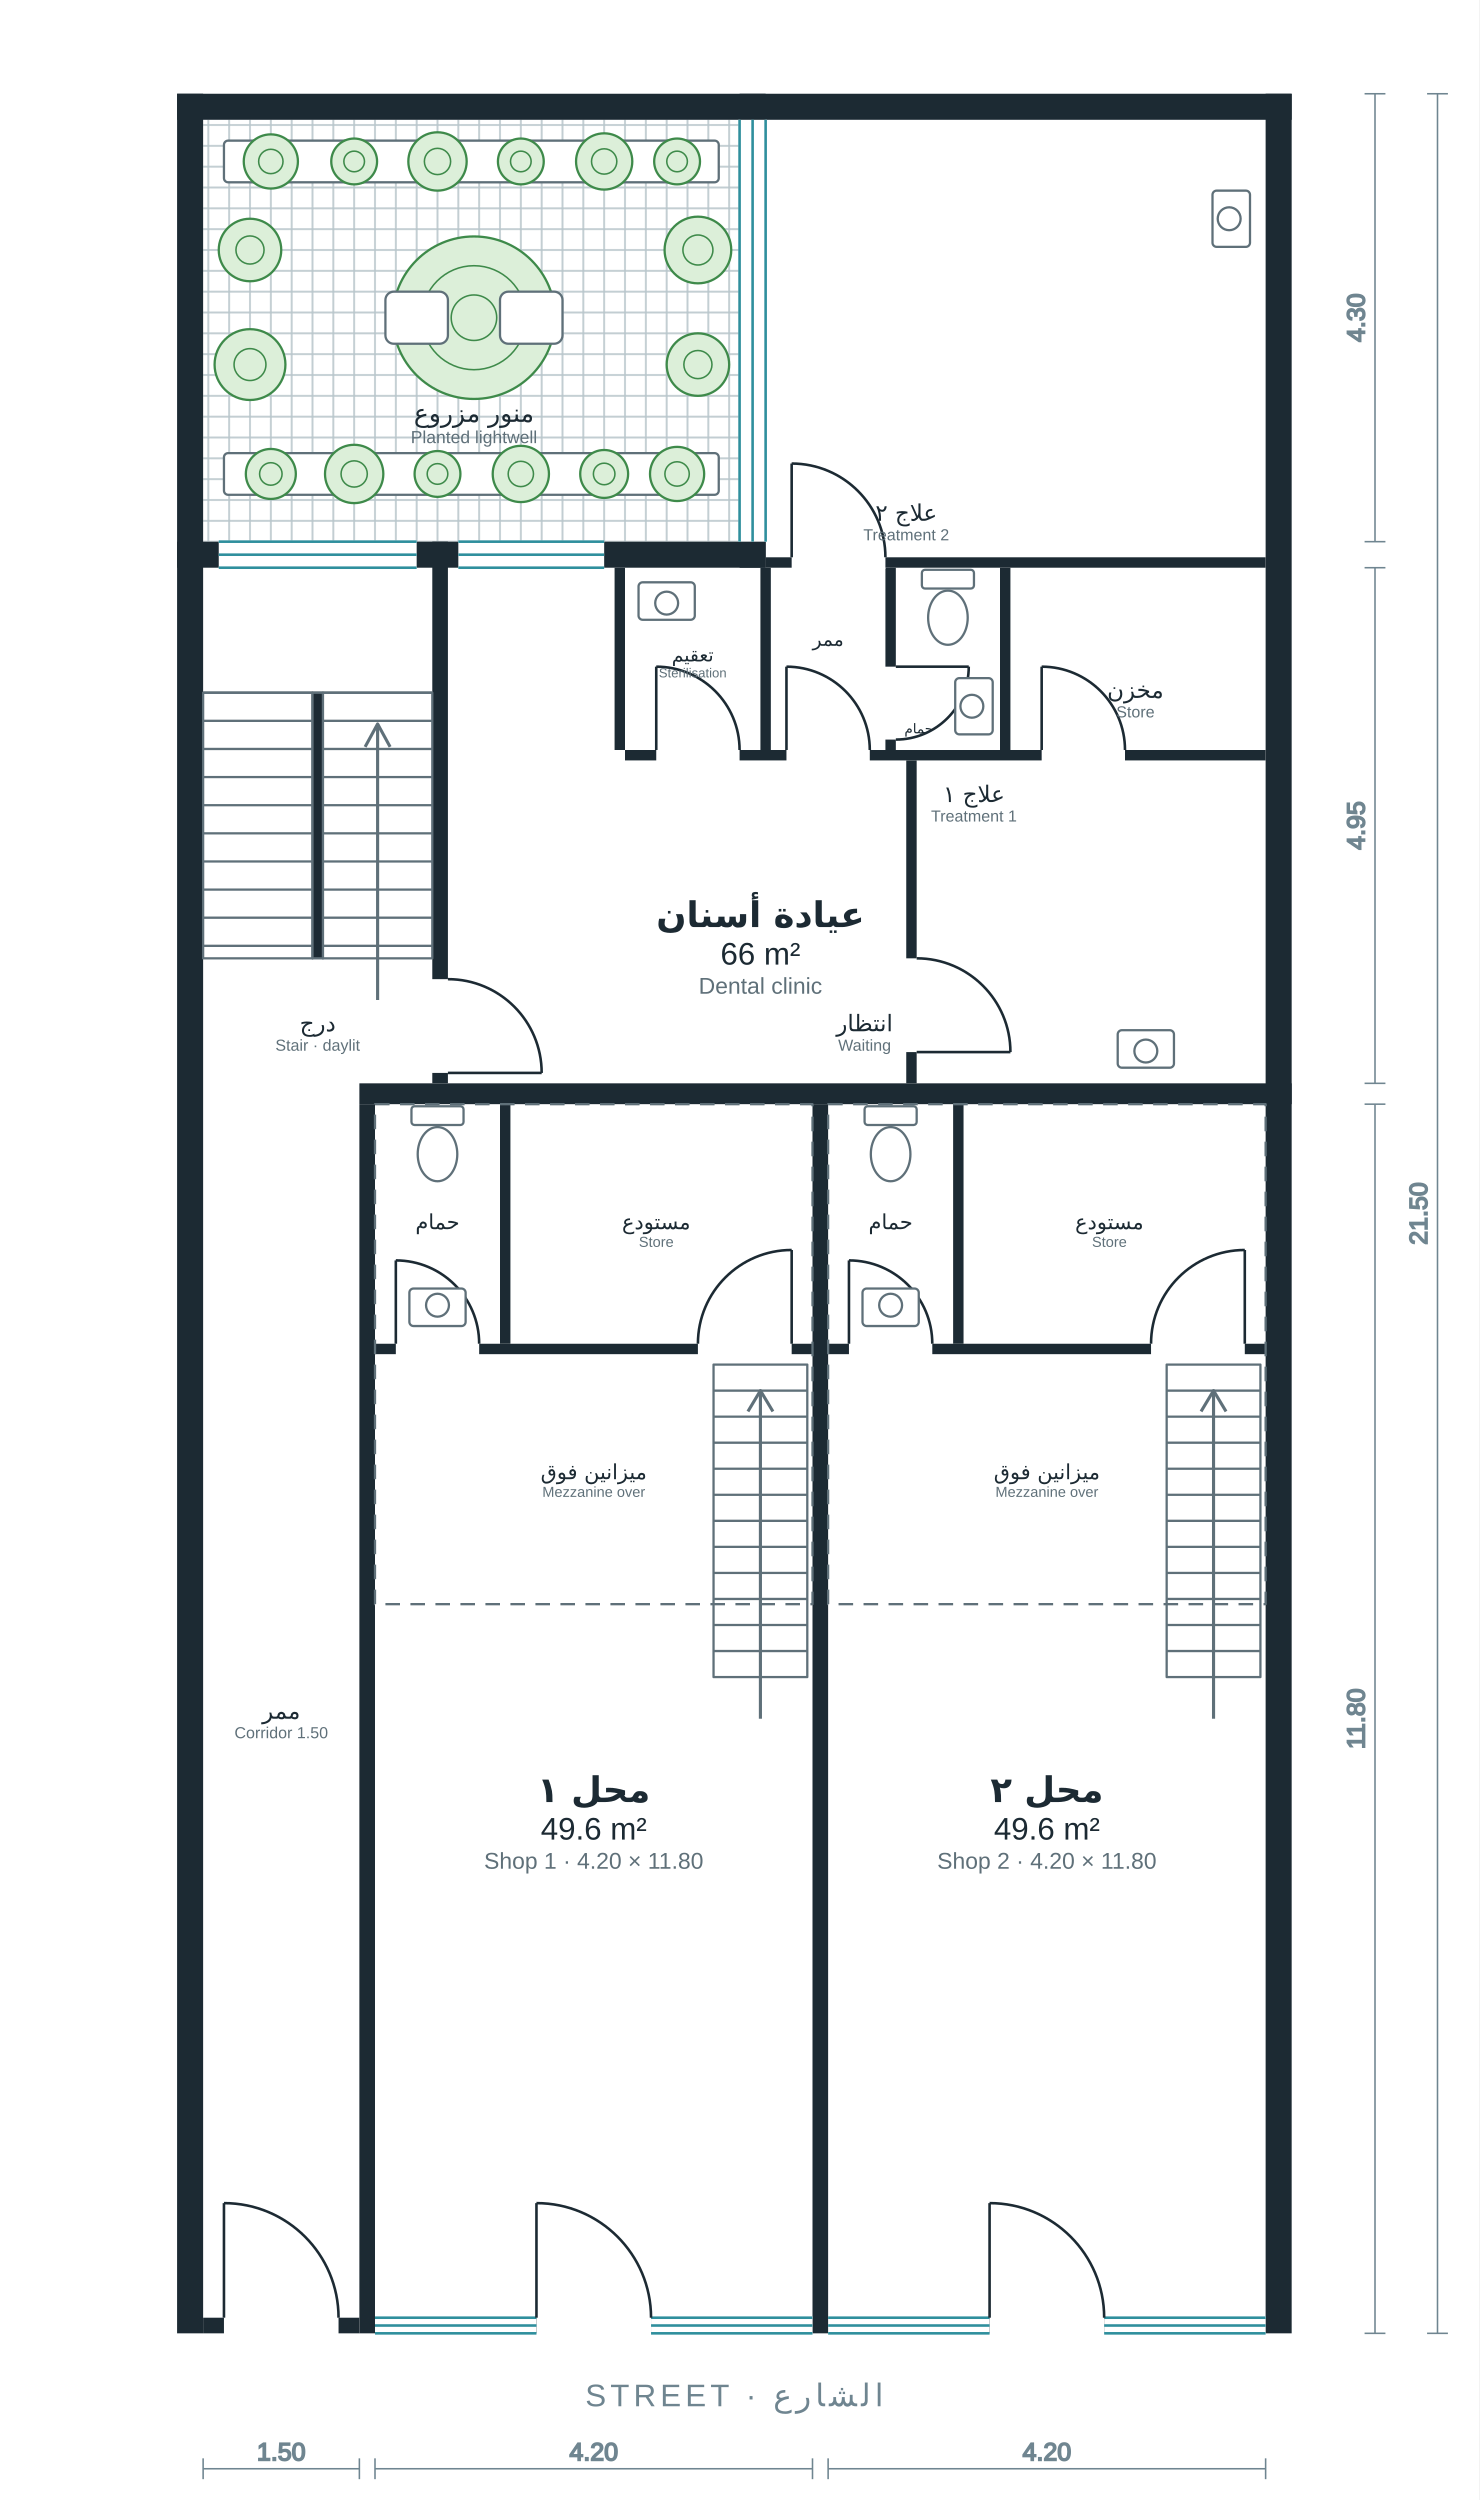
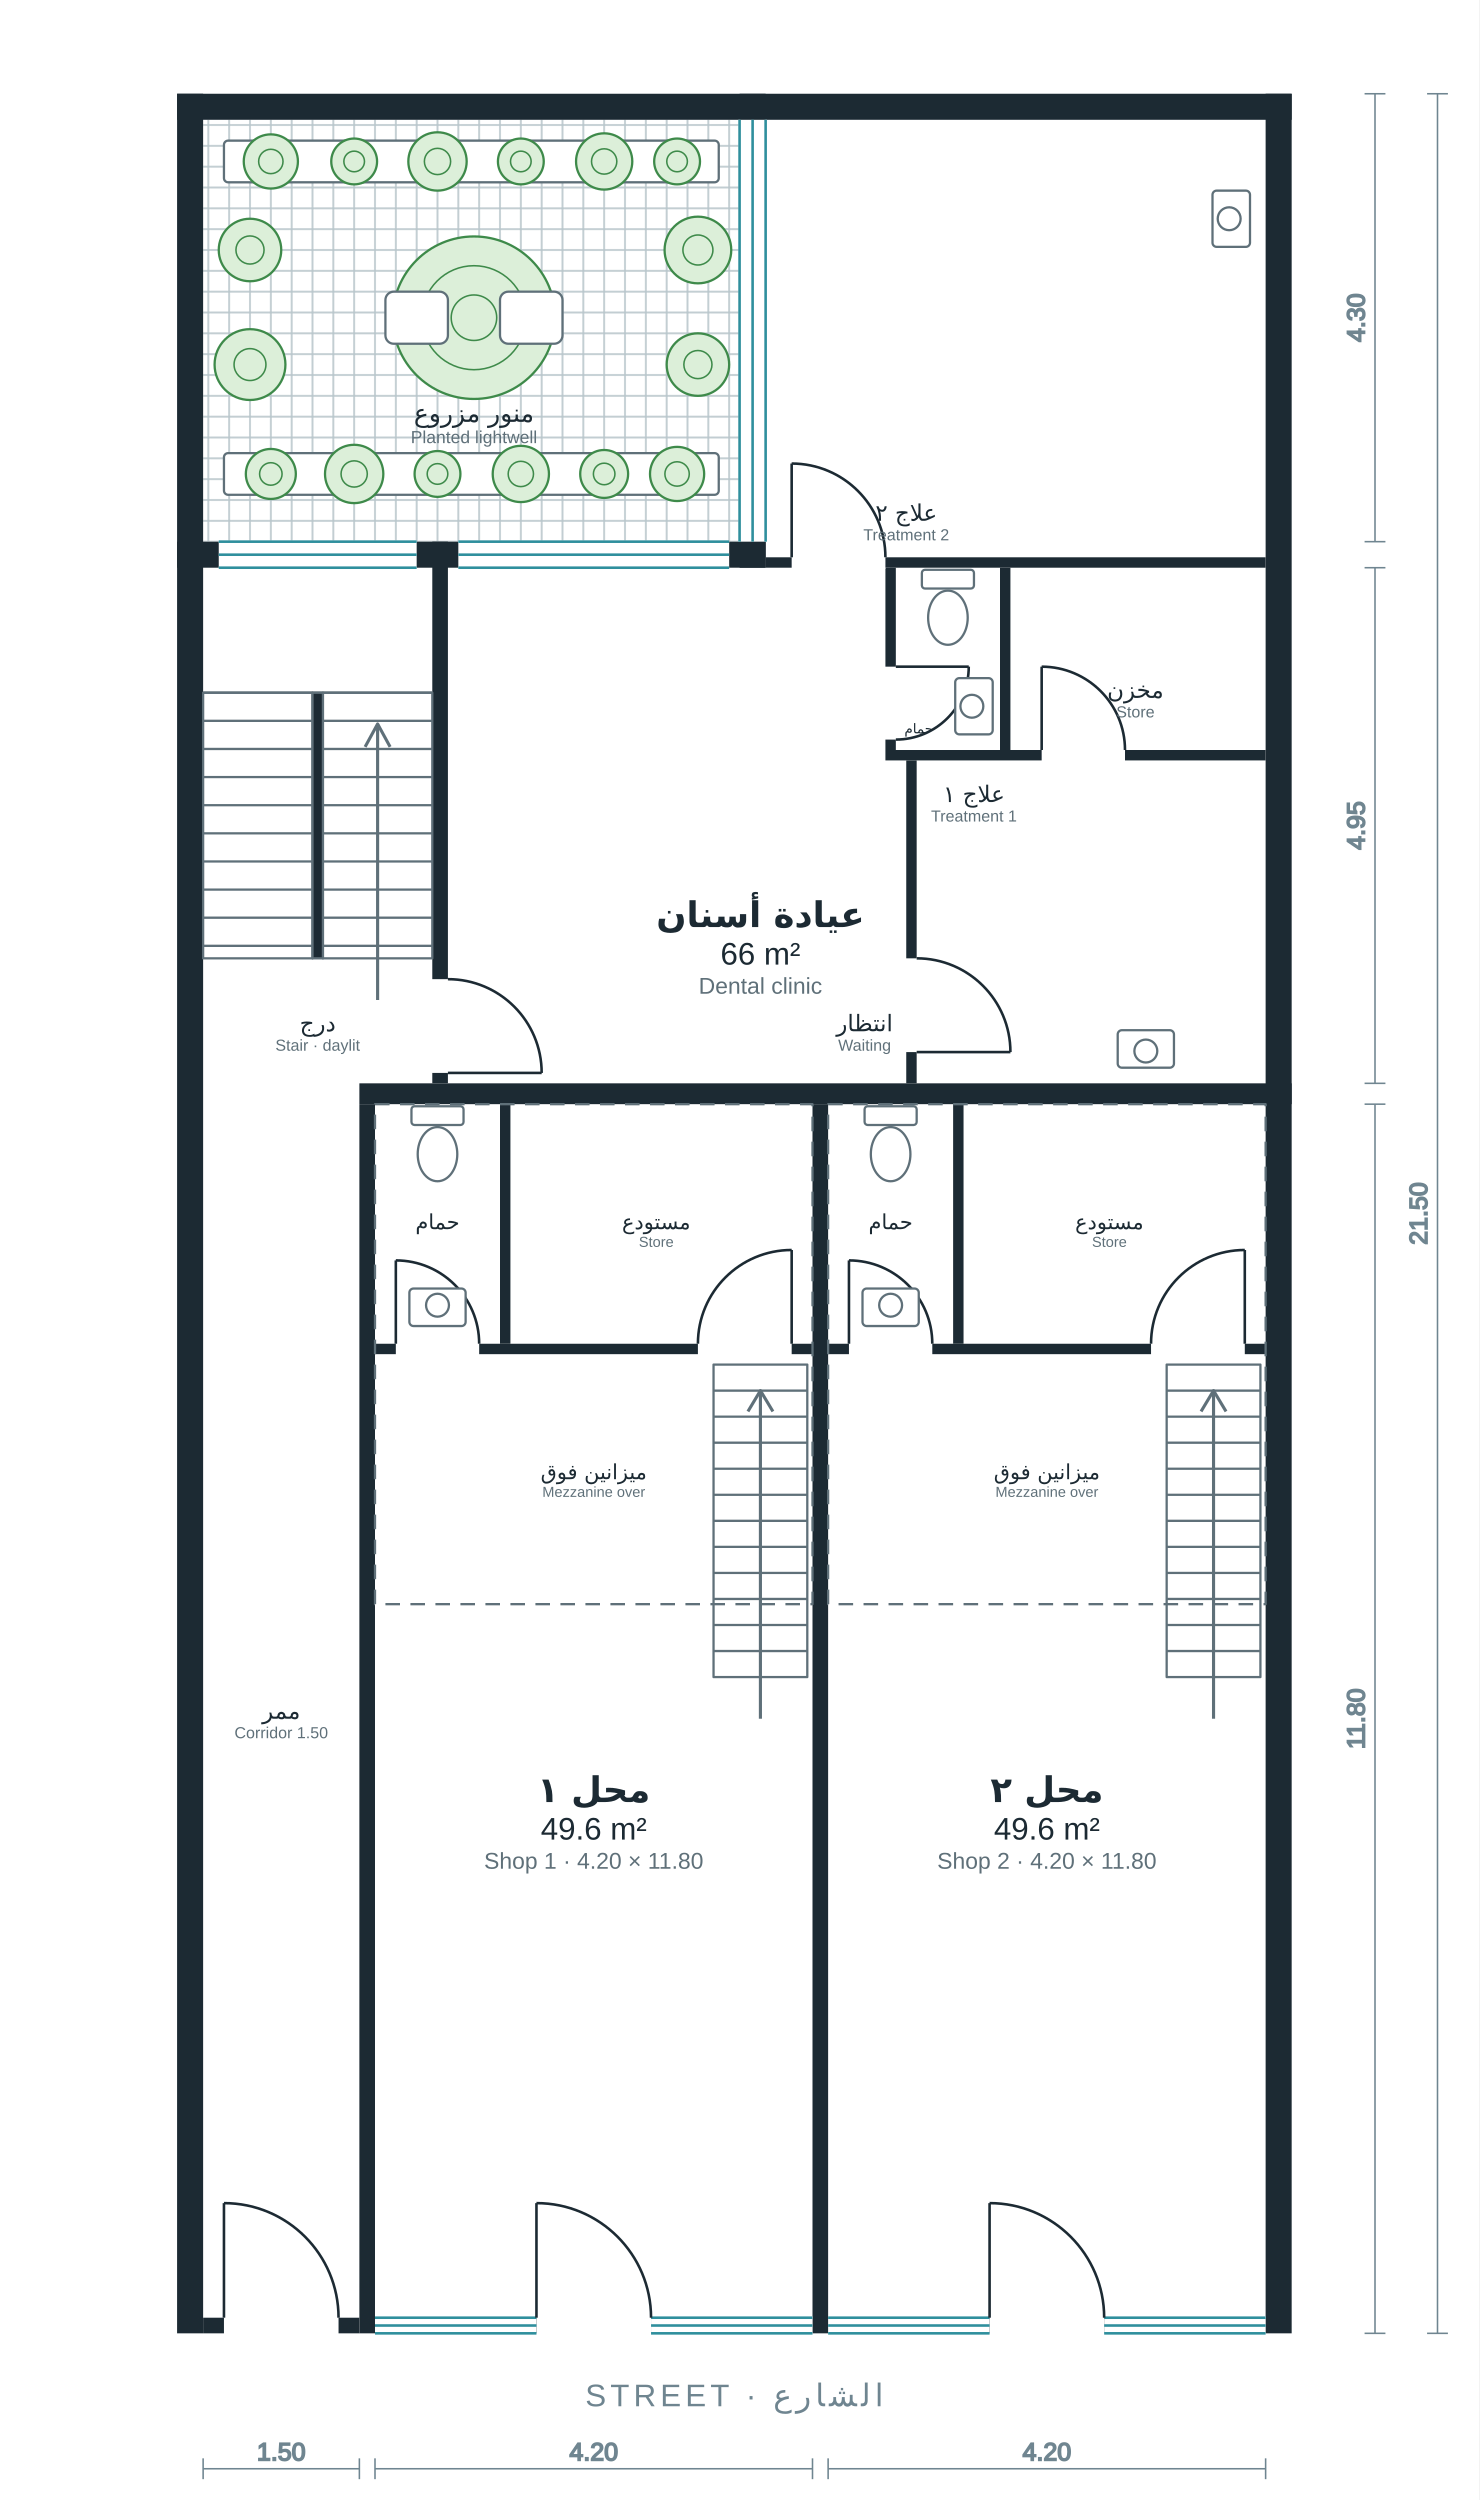
<svg xmlns="http://www.w3.org/2000/svg" viewBox="-170 -90 1420 2400" width="1420" height="2400" font-family="'IBM Plex Sans','IBM Plex Sans Arabic',-apple-system,'Helvetica Neue',Arial,sans-serif">
  <defs>
    <pattern id="terrace" width="28" height="28" patternUnits="userSpaceOnUse" patternTransform="rotate(45)">
      <line x1="0" y1="0" x2="0" y2="28" stroke="#b7c4ca" stroke-width="2" />
    </pattern>
    <pattern id="well" width="20" height="20" patternUnits="userSpaceOnUse">
      <line x1="0" y1="10" x2="20" y2="10" stroke="#b7c4ca" stroke-width="1.5" />
      <line x1="10" y1="0" x2="10" y2="20" stroke="#b7c4ca" stroke-width="1.5" />
    </pattern>
  </defs>
  <rect x="-170" y="-90" width="1420" height="2400" fill="#fff" />
  <g id="fill">
    <rect x="25" y="25" width="515" height="405" fill="url(#well)" />
  </g>
  <g id="wall" fill="#1c2a33">
    <rect x="0" y="0" width="25" height="2150" />
    <rect x="1045" y="0" width="25" height="2150" />
    <rect x="0" y="0" width="1070" height="25" />
    <rect x="540" y="0" width="25" height="455" />
    <rect x="0" y="430" width="565" height="25" />
    <rect x="245" y="430" width="15" height="520" />
    <rect x="700" y="640" width="10" height="310" />
-     <rect x="430" y="630" width="615" height="10" />
-     <rect x="420" y="455" width="10" height="175" />
-     <rect x="560" y="455" width="10" height="175" />
+     <rect x="680" y="630" width="365" height="10" />
    <rect x="680" y="455" width="10" height="175" />
    <rect x="790" y="455" width="10" height="175" />
    <rect x="565" y="445" width="480" height="10" />
    <rect x="175" y="950" width="895" height="20" />
    <rect x="175" y="970" width="15" height="1180" />
    <rect x="610" y="970" width="15" height="1180" />
    <rect x="25" y="2135" width="150" height="15" />
    <rect x="190" y="2135" width="420" height="15" />
    <rect x="190" y="1200" width="420" height="10" />
    <rect x="310" y="970" width="10" height="230" />
    <rect x="625" y="2135" width="420" height="15" />
    <rect x="625" y="1200" width="420" height="10" />
    <rect x="745" y="970" width="10" height="230" />
  </g>
  <g id="open" fill="#fff">
    <rect x="244" y="850" width="17" height="90" />
    <rect x="699" y="830" width="12" height="90" />
-     <rect x="270" y="429" width="140" height="27" />
-     <rect x="460" y="629" width="80" height="12" />
-     <rect x="585" y="629" width="80" height="12" />
+     <rect x="270" y="429" width="260" height="27" />
    <rect x="679" y="550" width="12" height="70" />
    <rect x="830" y="629" width="80" height="12" />
    <rect x="590" y="444" width="90" height="12" />
    <rect x="539" y="25" width="27" height="405" />
    <rect x="40" y="429" width="190" height="27" />
    <rect x="45" y="2134" width="110" height="17" />
    <rect x="190" y="2134" width="155" height="17" />
    <rect x="455" y="2134" width="155" height="17" />
    <rect x="345" y="2134" width="110" height="17" />
    <rect x="210" y="1199" width="80" height="12" />
    <rect x="500" y="1199" width="90" height="12" />
    <rect x="625" y="2134" width="155" height="17" />
    <rect x="890" y="2134" width="155" height="17" />
    <rect x="780" y="2134" width="110" height="17" />
    <rect x="645" y="1199" width="80" height="12" />
    <rect x="935" y="1199" width="90" height="12" />
  </g>
  <g id="glass" fill="none" stroke="#2f8f9d" stroke-width="2.5">
-     <line x1="270" y1="430" x2="410" y2="430" />
-     <line x1="270" y1="442.5" x2="410" y2="442.5" />
-     <line x1="270" y1="455" x2="410" y2="455" />
+     <line x1="270" y1="430" x2="530" y2="430" />
+     <line x1="270" y1="442.5" x2="530" y2="442.5" />
+     <line x1="270" y1="455" x2="530" y2="455" />
    <line x1="540" y1="25" x2="540" y2="430" />
    <line x1="552.5" y1="25" x2="552.5" y2="430" />
    <line x1="565" y1="25" x2="565" y2="430" />
    <line x1="40" y1="430" x2="230" y2="430" />
    <line x1="40" y1="442.5" x2="230" y2="442.5" />
    <line x1="40" y1="455" x2="230" y2="455" />
    <line x1="190" y1="2135" x2="345" y2="2135" />
    <line x1="190" y1="2142.5" x2="345" y2="2142.5" />
    <line x1="190" y1="2150" x2="345" y2="2150" />
    <line x1="455" y1="2135" x2="610" y2="2135" />
    <line x1="455" y1="2142.5" x2="610" y2="2142.5" />
    <line x1="455" y1="2150" x2="610" y2="2150" />
    <line x1="625" y1="2135" x2="780" y2="2135" />
    <line x1="625" y1="2142.5" x2="780" y2="2142.5" />
    <line x1="625" y1="2150" x2="780" y2="2150" />
    <line x1="890" y1="2135" x2="1045" y2="2135" />
    <line x1="890" y1="2142.5" x2="1045" y2="2142.5" />
    <line x1="890" y1="2150" x2="1045" y2="2150" />
  </g>
  <g id="door" fill="none" stroke="#1c2a33" stroke-width="2.5">
    <line x1="260" y1="940" x2="350" y2="940" />
    <path d="M350 940 A90 90 0 0 0 260 850" />
    <line x1="710" y1="920" x2="800" y2="920" />
    <path d="M800 920 A90 90 0 0 0 710 830" />
-     <line x1="460" y1="630" x2="460" y2="550" />
-     <path d="M460 550 A80 80 0 0 1 540 630" />
-     <line x1="585" y1="630" x2="585" y2="550" />
-     <path d="M585 550 A80 80 0 0 1 665 630" />
    <line x1="690" y1="550" x2="760" y2="550" />
    <path d="M760 550 A70 70 0 0 1 690 620" />
    <line x1="830" y1="630" x2="830" y2="550" />
    <path d="M830 550 A80 80 0 0 1 910 630" />
    <line x1="590" y1="445" x2="590" y2="355" />
    <path d="M590 355 A90 90 0 0 1 680 445" />
    <line x1="45" y1="2135" x2="45" y2="2025" />
    <path d="M45 2025 A110 110 0 0 1 155 2135" />
    <line x1="345" y1="2135" x2="345" y2="2025" />
    <path d="M345 2025 A110 110 0 0 1 455 2135" />
    <line x1="210" y1="1200" x2="210" y2="1120" />
    <path d="M210 1120 A80 80 0 0 1 290 1200" />
    <line x1="590" y1="1200" x2="590" y2="1110" />
    <path d="M590 1110 A90 90 0 0 0 500 1200" />
    <line x1="780" y1="2135" x2="780" y2="2025" />
    <path d="M780 2025 A110 110 0 0 1 890 2135" />
    <line x1="645" y1="1200" x2="645" y2="1120" />
    <path d="M645 1120 A80 80 0 0 1 725 1200" />
    <line x1="1025" y1="1200" x2="1025" y2="1110" />
    <path d="M1025 1110 A90 90 0 0 0 935 1200" />
  </g>
  <g id="furn" fill="#fff" stroke="#5f7079" stroke-width="2.2" stroke-linejoin="round">
    <rect x="45" y="45" width="475" height="40" rx="4" />
    <rect x="45" y="345" width="475" height="40" rx="4" />
    <g stroke="#3e8a4a" fill="#dcefd9">
      <circle cx="90" cy="65" r="26" />
      <circle cx="90" cy="65" r="11.7" fill="none" stroke-width="1.5" />
    </g>
    <g stroke="#3e8a4a" fill="#dcefd9">
      <circle cx="170" cy="65" r="22" />
      <circle cx="170" cy="65" r="9.9" fill="none" stroke-width="1.5" />
    </g>
    <g stroke="#3e8a4a" fill="#dcefd9">
      <circle cx="250" cy="65" r="28" />
      <circle cx="250" cy="65" r="12.6" fill="none" stroke-width="1.5" />
    </g>
    <g stroke="#3e8a4a" fill="#dcefd9">
      <circle cx="330" cy="65" r="22" />
      <circle cx="330" cy="65" r="9.9" fill="none" stroke-width="1.5" />
    </g>
    <g stroke="#3e8a4a" fill="#dcefd9">
      <circle cx="410" cy="65" r="27" />
      <circle cx="410" cy="65" r="12.15" fill="none" stroke-width="1.5" />
    </g>
    <g stroke="#3e8a4a" fill="#dcefd9">
      <circle cx="480" cy="65" r="22" />
      <circle cx="480" cy="65" r="9.9" fill="none" stroke-width="1.5" />
    </g>
    <g stroke="#3e8a4a" fill="#dcefd9">
      <circle cx="90" cy="365" r="24" />
      <circle cx="90" cy="365" r="10.8" fill="none" stroke-width="1.5" />
    </g>
    <g stroke="#3e8a4a" fill="#dcefd9">
      <circle cx="170" cy="365" r="28" />
      <circle cx="170" cy="365" r="12.6" fill="none" stroke-width="1.5" />
    </g>
    <g stroke="#3e8a4a" fill="#dcefd9">
      <circle cx="250" cy="365" r="22" />
      <circle cx="250" cy="365" r="9.9" fill="none" stroke-width="1.5" />
    </g>
    <g stroke="#3e8a4a" fill="#dcefd9">
      <circle cx="330" cy="365" r="27" />
      <circle cx="330" cy="365" r="12.15" fill="none" stroke-width="1.5" />
    </g>
    <g stroke="#3e8a4a" fill="#dcefd9">
      <circle cx="410" cy="365" r="23" />
      <circle cx="410" cy="365" r="10.35" fill="none" stroke-width="1.5" />
    </g>
    <g stroke="#3e8a4a" fill="#dcefd9">
      <circle cx="480" cy="365" r="26" />
      <circle cx="480" cy="365" r="11.7" fill="none" stroke-width="1.5" />
    </g>
    <g stroke="#3e8a4a" fill="#dcefd9">
      <circle cx="70" cy="150" r="30" />
      <circle cx="70" cy="150" r="13.5" fill="none" stroke-width="1.5" />
    </g>
    <g stroke="#3e8a4a" fill="#dcefd9">
      <circle cx="70" cy="260" r="34" />
      <circle cx="70" cy="260" r="15.3" fill="none" stroke-width="1.5" />
    </g>
    <g stroke="#3e8a4a" fill="#dcefd9">
      <circle cx="500" cy="150" r="32" />
      <circle cx="500" cy="150" r="14.4" fill="none" stroke-width="1.5" />
    </g>
    <g stroke="#3e8a4a" fill="#dcefd9">
      <circle cx="500" cy="260" r="30" />
      <circle cx="500" cy="260" r="13.5" fill="none" stroke-width="1.5" />
    </g>
    <g stroke="#3e8a4a" fill="#dcefd9">
      <circle cx="285" cy="215" r="78" />
      <circle cx="285" cy="215" r="49.92" fill="none" stroke-width="1.5" />
      <circle cx="285" cy="215" r="21.84" fill="none" stroke-width="1.5" />
    </g>
    <rect x="200" y="190" width="60" height="50" rx="8" />
    <rect x="310" y="190" width="60" height="50" rx="8" />
    <g transform="translate(930 917) rotate(0)">
      <rect x="-27" y="-18" width="54" height="36" rx="4" />
      <circle cx="0" cy="2" r="11" />
    </g>
    <g transform="translate(740 495) rotate(0)">
      <rect x="-25" y="-38" width="50" height="18" rx="3" />
      <ellipse cx="0" cy="8" rx="19" ry="26" />
    </g>
    <g transform="translate(765 588) rotate(90)">
-       <rect x="-27" y="-18" width="54" height="36" rx="4" />
-       <circle cx="0" cy="2" r="11" />
-     </g>
-     <g transform="translate(470 487) rotate(0)">
      <rect x="-27" y="-18" width="54" height="36" rx="4" />
      <circle cx="0" cy="2" r="11" />
    </g>
    <g transform="translate(1012 120) rotate(90)">
      <rect x="-27" y="-18" width="54" height="36" rx="4" />
      <circle cx="0" cy="2" r="11" />
    </g>
    <rect x="25.0" y="575" width="105.0" height="255" fill="none" />
    <line x1="25.0" y1="602" x2="130.0" y2="602" />
    <line x1="25.0" y1="629" x2="130.0" y2="629" />
    <line x1="25.0" y1="656" x2="130.0" y2="656" />
    <line x1="25.0" y1="683" x2="130.0" y2="683" />
    <line x1="25.0" y1="710" x2="130.0" y2="710" />
    <line x1="25.0" y1="737" x2="130.0" y2="737" />
    <line x1="25.0" y1="764" x2="130.0" y2="764" />
    <line x1="25.0" y1="791" x2="130.0" y2="791" />
    <line x1="25.0" y1="818" x2="130.0" y2="818" />
    <rect x="140.0" y="575" width="105.0" height="255" fill="none" />
    <line x1="140.0" y1="602" x2="245.0" y2="602" />
    <line x1="140.0" y1="629" x2="245.0" y2="629" />
    <line x1="140.0" y1="656" x2="245.0" y2="656" />
    <line x1="140.0" y1="683" x2="245.0" y2="683" />
    <line x1="140.0" y1="710" x2="245.0" y2="710" />
    <line x1="140.0" y1="737" x2="245.0" y2="737" />
    <line x1="140.0" y1="764" x2="245.0" y2="764" />
    <line x1="140.0" y1="791" x2="245.0" y2="791" />
    <line x1="140.0" y1="818" x2="245.0" y2="818" />
    <line x1="25" y1="575" x2="245" y2="575" />
    <rect x="130.0" y="575" width="10" height="255" fill="#1c2a33" />
    <line x1="192.5" y1="870" x2="192.5" y2="605" stroke-width="3" />
    <path d="M180.5 627 L192.5 605 L204.5 627" fill="none" stroke-width="3" />
    <g transform="translate(250 1010) rotate(0)">
      <rect x="-25" y="-38" width="50" height="18" rx="3" />
      <ellipse cx="0" cy="8" rx="19" ry="26" />
    </g>
    <g transform="translate(250 1165) rotate(180)">
      <rect x="-27" y="-18" width="54" height="36" rx="4" />
      <circle cx="0" cy="2" r="11" />
    </g>
    <rect x="190" y="970" width="420" height="480" fill="none" stroke-dasharray="14 10" />
    <rect x="515" y="1220" width="90" height="300" fill="none" />
    <line x1="515" y1="1245" x2="605" y2="1245" />
    <line x1="515" y1="1270" x2="605" y2="1270" />
    <line x1="515" y1="1295" x2="605" y2="1295" />
    <line x1="515" y1="1320" x2="605" y2="1320" />
    <line x1="515" y1="1345" x2="605" y2="1345" />
    <line x1="515" y1="1370" x2="605" y2="1370" />
    <line x1="515" y1="1395" x2="605" y2="1395" />
    <line x1="515" y1="1420" x2="605" y2="1420" />
    <line x1="515" y1="1445" x2="605" y2="1445" />
    <line x1="515" y1="1470" x2="605" y2="1470" />
    <line x1="515" y1="1495" x2="605" y2="1495" />
    <line x1="560" y1="1560" x2="560" y2="1245" stroke-width="3" />
    <path d="M548 1265 L560 1245 L572 1265" fill="none" stroke-width="3" />
    <g transform="translate(685 1010) rotate(0)">
      <rect x="-25" y="-38" width="50" height="18" rx="3" />
      <ellipse cx="0" cy="8" rx="19" ry="26" />
    </g>
    <g transform="translate(685 1165) rotate(180)">
      <rect x="-27" y="-18" width="54" height="36" rx="4" />
      <circle cx="0" cy="2" r="11" />
    </g>
    <rect x="625" y="970" width="420" height="480" fill="none" stroke-dasharray="14 10" />
    <rect x="950" y="1220" width="90" height="300" fill="none" />
    <line x1="950" y1="1245" x2="1040" y2="1245" />
    <line x1="950" y1="1270" x2="1040" y2="1270" />
    <line x1="950" y1="1295" x2="1040" y2="1295" />
    <line x1="950" y1="1320" x2="1040" y2="1320" />
    <line x1="950" y1="1345" x2="1040" y2="1345" />
    <line x1="950" y1="1370" x2="1040" y2="1370" />
    <line x1="950" y1="1395" x2="1040" y2="1395" />
    <line x1="950" y1="1420" x2="1040" y2="1420" />
    <line x1="950" y1="1445" x2="1040" y2="1445" />
    <line x1="950" y1="1470" x2="1040" y2="1470" />
    <line x1="950" y1="1495" x2="1040" y2="1495" />
    <line x1="995" y1="1560" x2="995" y2="1245" stroke-width="3" />
    <path d="M983 1265 L995 1245 L1007 1265" fill="none" stroke-width="3" />
  </g>
  <g id="text">
    <text x="285" y="315" font-size="24" font-weight="500" text-anchor="middle" fill="#1c2a33">منور مزروع</text>
    <text x="285" y="335.4" font-size="16.8" font-weight="400" text-anchor="middle" fill="#5f7079">Planted lightwell</text>
    <text x="560" y="800" font-size="34" font-weight="600" text-anchor="middle" fill="#1c2a33">عيادة أسنان</text>
    <text x="560" y="836" font-size="30" font-weight="500" text-anchor="middle" fill="#1c2a33">66 m²</text>
    <text x="560" y="864" font-size="22" font-weight="400" text-anchor="middle" fill="#5f7079">Dental clinic</text>
    <text x="660" y="900" font-size="22" font-weight="500" text-anchor="middle" fill="#1c2a33">انتظار</text>
    <text x="660" y="918.7" font-size="15.4" font-weight="400" text-anchor="middle" fill="#5f7079">Waiting</text>
    <text x="765" y="680" font-size="22" font-weight="500" text-anchor="middle" fill="#1c2a33">علاج ١</text>
    <text x="765" y="698.7" font-size="15.4" font-weight="400" text-anchor="middle" fill="#5f7079">Treatment 1</text>
    <text x="700" y="410" font-size="22" font-weight="500" text-anchor="middle" fill="#1c2a33">علاج ٢</text>
    <text x="700" y="428.7" font-size="15.4" font-weight="400" text-anchor="middle" fill="#5f7079">Treatment 2</text>
    <text x="712" y="614" font-size="13" font-weight="500" text-anchor="middle" fill="#1c2a33">حمام</text>
-     <text x="495" y="545" font-size="18" font-weight="500" text-anchor="middle" fill="#1c2a33">تعقيم</text>
-     <text x="495" y="560.3" font-size="12.6" font-weight="400" text-anchor="middle" fill="#5f7079">Sterilisation</text>
    <text x="920" y="580" font-size="22" font-weight="500" text-anchor="middle" fill="#1c2a33">مخزن</text>
    <text x="920" y="598.7" font-size="15.4" font-weight="400" text-anchor="middle" fill="#5f7079">Store</text>
-     <text x="625" y="530" font-size="18" font-weight="500" text-anchor="middle" fill="#1c2a33">ممر</text>
    <text x="135" y="900" font-size="22" font-weight="500" text-anchor="middle" fill="#1c2a33">درج</text>
    <text x="135" y="918.7" font-size="15.4" font-weight="400" text-anchor="middle" fill="#5f7079">Stair · daylit</text>
    <text x="400" y="1330" font-size="20" font-weight="500" text-anchor="middle" fill="#1c2a33">ميزانين فوق</text>
    <text x="400" y="1347.0" font-size="14.0" font-weight="400" text-anchor="middle" fill="#5f7079">Mezzanine over</text>
    <text x="400" y="1640" font-size="34" font-weight="600" text-anchor="middle" fill="#1c2a33">محل ١</text>
    <text x="400" y="1676" font-size="30" font-weight="500" text-anchor="middle" fill="#1c2a33">49.6 m²</text>
    <text x="400" y="1704" font-size="22" font-weight="400" text-anchor="middle" fill="#5f7079">Shop 1 · 4.20 × 11.80</text>
    <text x="250" y="1090" font-size="20" font-weight="500" text-anchor="middle" fill="#1c2a33">حمام</text>
    <text x="460" y="1090" font-size="20" font-weight="500" text-anchor="middle" fill="#1c2a33">مستودع</text>
    <text x="460" y="1107.0" font-size="14.0" font-weight="400" text-anchor="middle" fill="#5f7079">Store</text>
    <text x="835" y="1330" font-size="20" font-weight="500" text-anchor="middle" fill="#1c2a33">ميزانين فوق</text>
    <text x="835" y="1347.0" font-size="14.0" font-weight="400" text-anchor="middle" fill="#5f7079">Mezzanine over</text>
    <text x="835" y="1640" font-size="34" font-weight="600" text-anchor="middle" fill="#1c2a33">محل ٢</text>
    <text x="835" y="1676" font-size="30" font-weight="500" text-anchor="middle" fill="#1c2a33">49.6 m²</text>
    <text x="835" y="1704" font-size="22" font-weight="400" text-anchor="middle" fill="#5f7079">Shop 2 · 4.20 × 11.80</text>
    <text x="685" y="1090" font-size="20" font-weight="500" text-anchor="middle" fill="#1c2a33">حمام</text>
    <text x="895" y="1090" font-size="20" font-weight="500" text-anchor="middle" fill="#1c2a33">مستودع</text>
    <text x="895" y="1107.0" font-size="14.0" font-weight="400" text-anchor="middle" fill="#5f7079">Store</text>
    <text x="100" y="1560" font-size="22" font-weight="500" text-anchor="middle" fill="#1c2a33">ممر</text>
    <text x="100" y="1578.7" font-size="15.4" font-weight="400" text-anchor="middle" fill="#5f7079">Corridor 1.50</text>
  </g>
  <g id="dim" fill="#6f8590" stroke="#6f8590" stroke-width="1.5">
    <line x1="0" y1="2340" x2="1070" y2="2340" />
    <line x1="0" y1="2330" x2="0" y2="2350" />
    <line x1="1070" y1="2330" x2="1070" y2="2350" />
    <text x="535.0" y="2332" font-size="24" text-anchor="middle">10.70</text>
    <line x1="25" y1="2280" x2="175" y2="2280" />
    <line x1="25" y1="2270" x2="25" y2="2290" />
    <line x1="175" y1="2270" x2="175" y2="2290" />
    <text x="100.0" y="2272" font-size="24" text-anchor="middle">1.50</text>
    <line x1="190" y1="2280" x2="610" y2="2280" />
    <line x1="190" y1="2270" x2="190" y2="2290" />
    <line x1="610" y1="2270" x2="610" y2="2290" />
    <text x="400.0" y="2272" font-size="24" text-anchor="middle">4.20</text>
    <line x1="625" y1="2280" x2="1045" y2="2280" />
    <line x1="625" y1="2270" x2="625" y2="2290" />
    <line x1="1045" y1="2270" x2="1045" y2="2290" />
    <text x="835.0" y="2272" font-size="24" text-anchor="middle">4.20</text>
    <line x1="1210" y1="0" x2="1210" y2="2150" />
    <line x1="1200" y1="0" x2="1220" y2="0" />
    <line x1="1200" y1="2150" x2="1220" y2="2150" />
    <text x="1200" y="1075.0" font-size="24" text-anchor="middle" transform="rotate(-90 1200 1075.0)">21.50</text>
    <line x1="1150" y1="0" x2="1150" y2="430" />
    <line x1="1140" y1="0" x2="1160" y2="0" />
    <line x1="1140" y1="430" x2="1160" y2="430" />
    <text x="1140" y="215.0" font-size="24" text-anchor="middle" transform="rotate(-90 1140 215.0)">4.30</text>
    <line x1="1150" y1="455" x2="1150" y2="950" />
    <line x1="1140" y1="455" x2="1160" y2="455" />
    <line x1="1140" y1="950" x2="1160" y2="950" />
    <text x="1140" y="702.5" font-size="24" text-anchor="middle" transform="rotate(-90 1140 702.5)">4.95</text>
    <line x1="1150" y1="970" x2="1150" y2="2150" />
    <line x1="1140" y1="970" x2="1160" y2="970" />
    <line x1="1140" y1="2150" x2="1160" y2="2150" />
    <text x="1140" y="1560.0" font-size="24" text-anchor="middle" transform="rotate(-90 1140 1560.0)">11.80</text>
  </g>
  <text x="535.0" y="2220" font-size="30" font-weight="500" text-anchor="middle" fill="#6f8590" letter-spacing="4">STREET · الشارع</text>
</svg>
